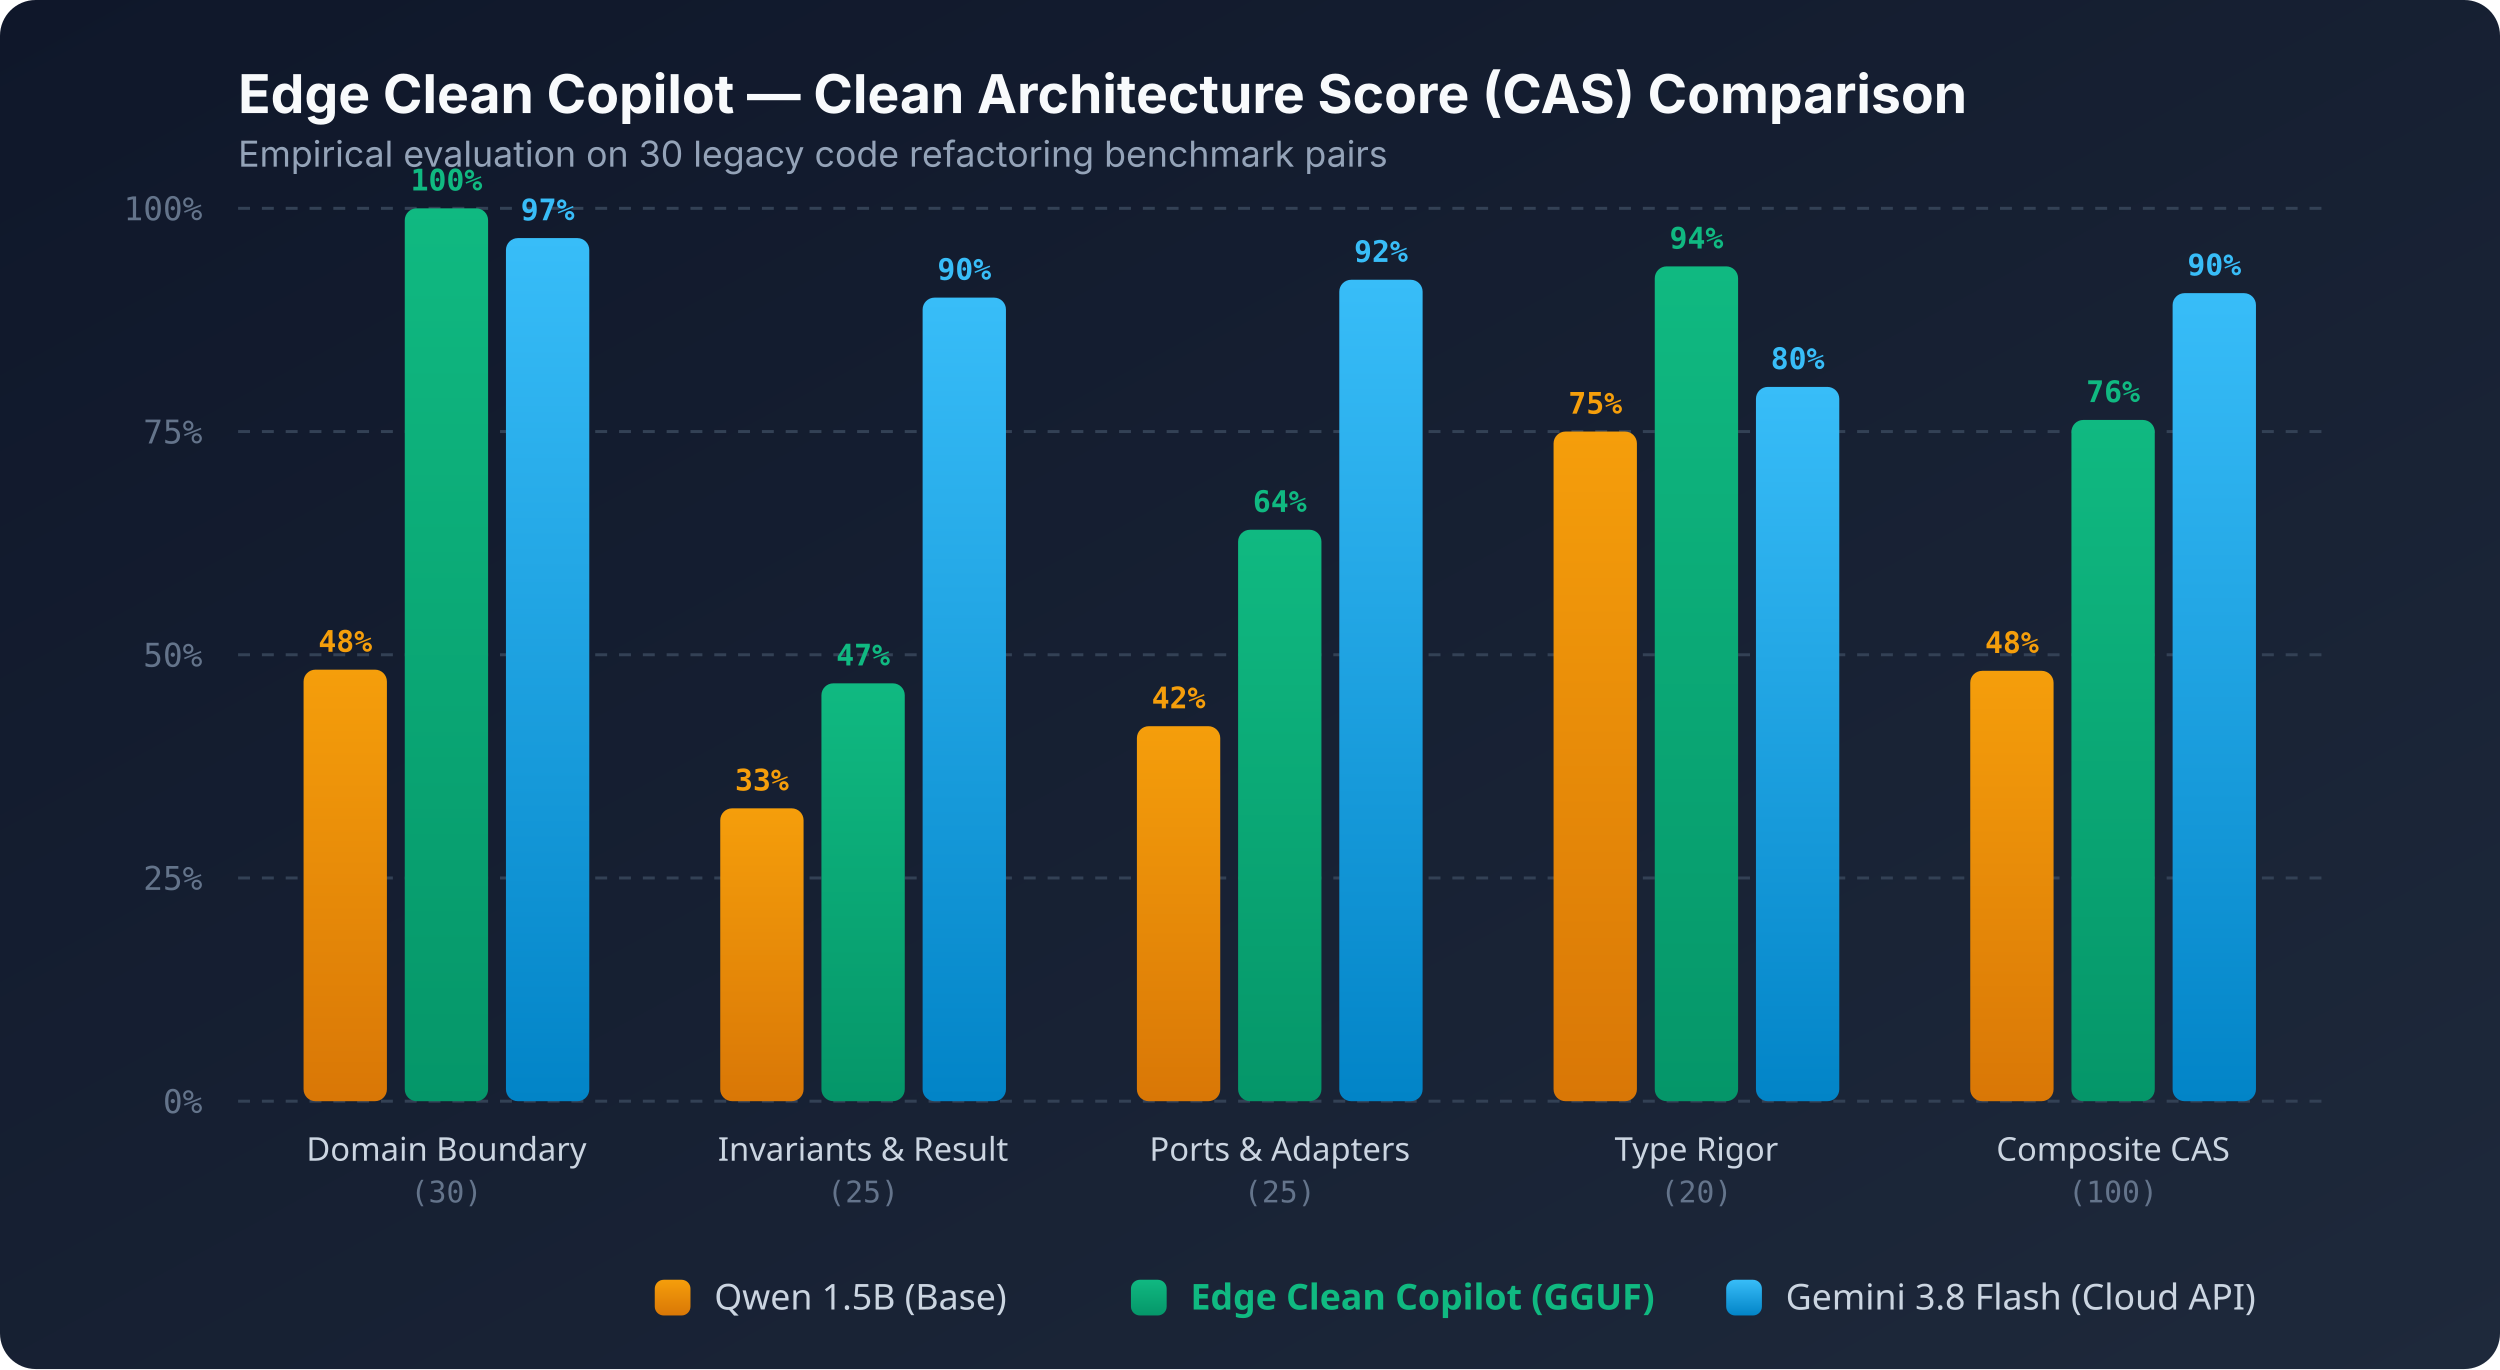
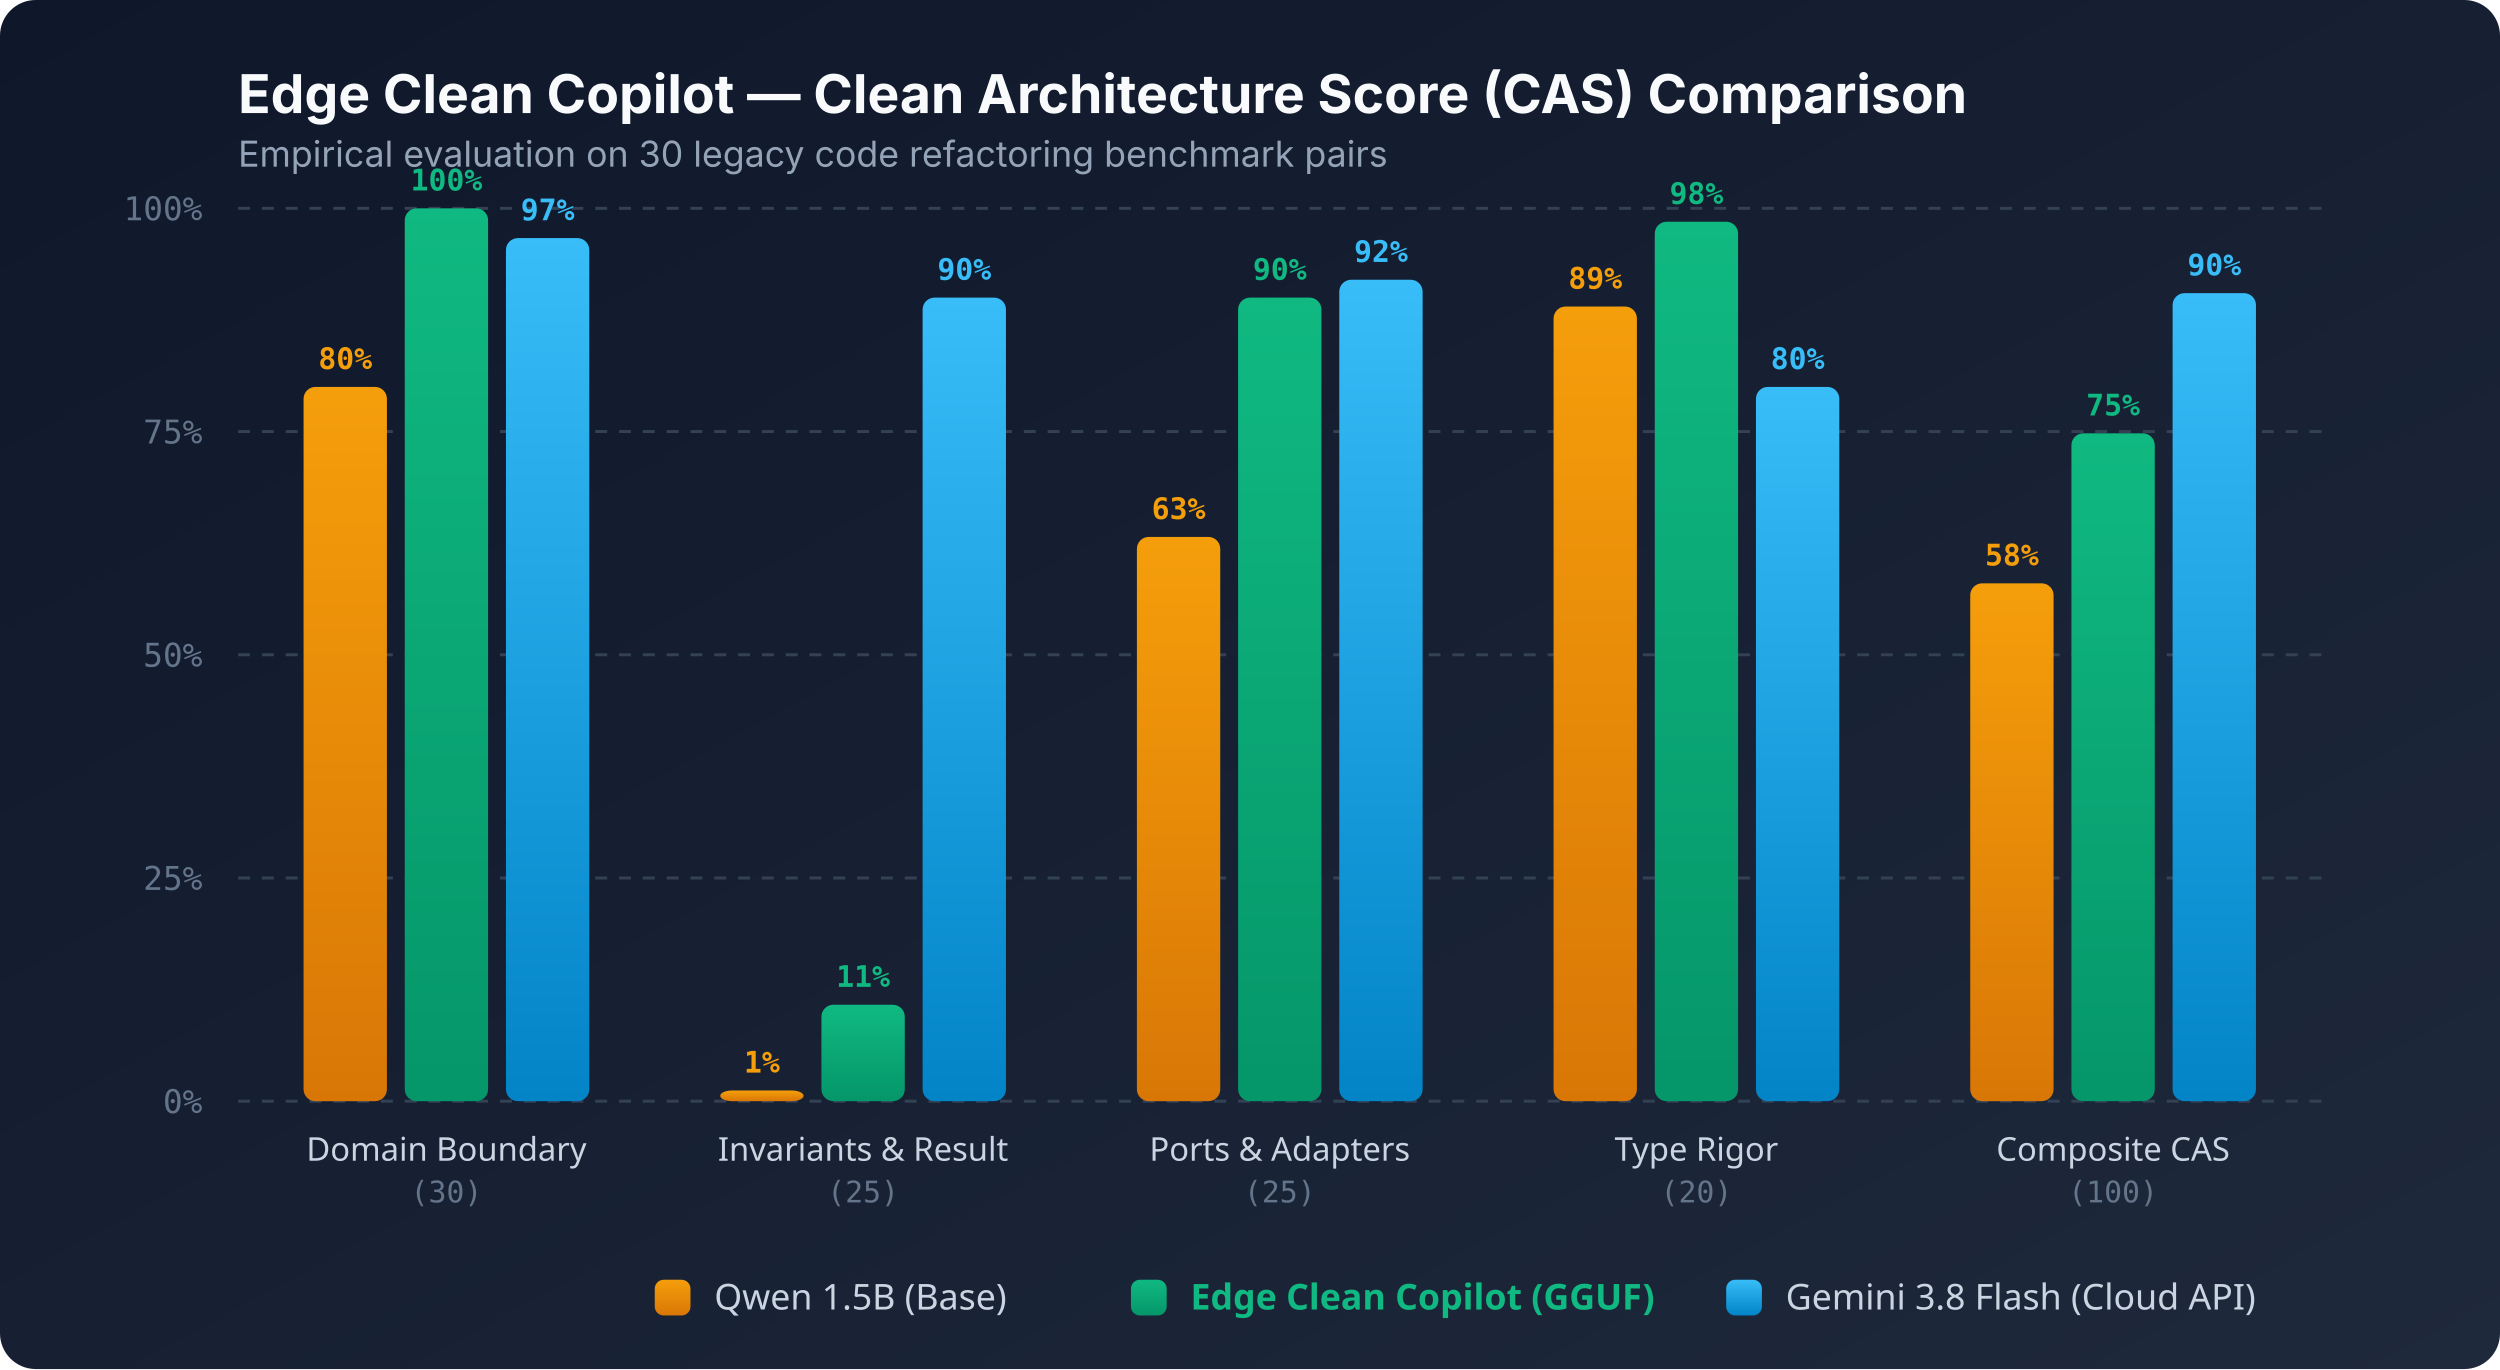
<svg xmlns="http://www.w3.org/2000/svg" viewBox="0 0 840 460" width="100%" height="100%">
  <defs>
    <linearGradient id="bgGrad" x1="0%" y1="0%" x2="100%" y2="100%">
      <stop offset="0%" stop-color="#0f172a" />
      <stop offset="100%" stop-color="#1e293b" />
    </linearGradient>
    <linearGradient id="eccGrad" x1="0%" y1="0%" x2="0%" y2="100%">
      <stop offset="0%" stop-color="#10b981" />
      <stop offset="100%" stop-color="#059669" />
    </linearGradient>
    <linearGradient id="baseGrad" x1="0%" y1="0%" x2="0%" y2="100%">
      <stop offset="0%" stop-color="#f59e0b" />
      <stop offset="100%" stop-color="#d97706" />
    </linearGradient>
    <linearGradient id="cloudGrad" x1="0%" y1="0%" x2="0%" y2="100%">
      <stop offset="0%" stop-color="#38bdf8" />
      <stop offset="100%" stop-color="#0284c7" />
    </linearGradient>
  </defs>
  <rect width="840" height="460" rx="12" fill="url(#bgGrad)" />
  <text x="80" y="38" fill="#f8fafc" font-family="system-ui, -apple-system, sans-serif" font-size="18" font-weight="bold">Edge Clean Copilot — Clean Architecture Score (CAS) Comparison</text>
  <text x="80" y="56" fill="#94a3b8" font-family="system-ui, -apple-system, sans-serif" font-size="12">Empirical evaluation on 30 legacy code refactoring benchmark pairs</text>
  <line x1="80" y1="370.0" x2="780" y2="370.0" stroke="#334155" stroke-dasharray="4,4" stroke-width="1" />
  <text x="68" y="374.0" fill="#64748b" font-family="monospace" font-size="11" text-anchor="end">0%</text>
  <line x1="80" y1="295.0" x2="780" y2="295.0" stroke="#334155" stroke-dasharray="4,4" stroke-width="1" />
  <text x="68" y="299.0" fill="#64748b" font-family="monospace" font-size="11" text-anchor="end">25%</text>
  <line x1="80" y1="220.0" x2="780" y2="220.0" stroke="#334155" stroke-dasharray="4,4" stroke-width="1" />
  <text x="68" y="224.0" fill="#64748b" font-family="monospace" font-size="11" text-anchor="end">50%</text>
  <line x1="80" y1="145.0" x2="780" y2="145.0" stroke="#334155" stroke-dasharray="4,4" stroke-width="1" />
  <text x="68" y="149.0" fill="#64748b" font-family="monospace" font-size="11" text-anchor="end">75%</text>
  <line x1="80" y1="70.0" x2="780" y2="70.0" stroke="#334155" stroke-dasharray="4,4" stroke-width="1" />
  <text x="68" y="74.0" fill="#64748b" font-family="monospace" font-size="11" text-anchor="end">100%</text>
-   <rect x="102.0" y="225.0" width="28" height="145.0" rx="4" fill="url(#baseGrad)" />
-   <text x="116.0" y="219.0" fill="#f59e0b" font-family="monospace" font-size="10" font-weight="bold" text-anchor="middle">48%</text>
+   <rect x="102.0" y="130.0" width="28" height="240.0" rx="4" fill="url(#baseGrad)" />
+   <text x="116.0" y="124.0" fill="#f59e0b" font-family="monospace" font-size="10" font-weight="bold" text-anchor="middle">80%</text>
  <rect x="136.0" y="70.0" width="28" height="300.0" rx="4" fill="url(#eccGrad)" />
  <text x="150.0" y="64.0" fill="#10b981" font-family="monospace" font-size="10" font-weight="bold" text-anchor="middle">100%</text>
  <rect x="170.0" y="80.0" width="28" height="290.0" rx="4" fill="url(#cloudGrad)" />
  <text x="184.0" y="74.0" fill="#38bdf8" font-family="monospace" font-size="10" font-weight="bold" text-anchor="middle">97%</text>
  <text x="150.0" y="390" fill="#cbd5e1" font-family="system-ui, sans-serif" font-size="11" font-weight="500" text-anchor="middle">Domain Boundary</text>
  <text x="150.0" y="404" fill="#64748b" font-family="monospace" font-size="10" text-anchor="middle">(30)</text>
-   <rect x="242.0" y="271.6" width="28" height="98.4" rx="4" fill="url(#baseGrad)" />
-   <text x="256.0" y="265.6" fill="#f59e0b" font-family="monospace" font-size="10" font-weight="bold" text-anchor="middle">33%</text>
-   <rect x="276.0" y="229.6" width="28" height="140.4" rx="4" fill="url(#eccGrad)" />
-   <text x="290.0" y="223.6" fill="#10b981" font-family="monospace" font-size="10" font-weight="bold" text-anchor="middle">47%</text>
+   <rect x="242.0" y="366.4" width="28" height="3.6" rx="4" fill="url(#baseGrad)" />
+   <text x="256.0" y="360.4" fill="#f59e0b" font-family="monospace" font-size="10" font-weight="bold" text-anchor="middle">1%</text>
+   <rect x="276.0" y="337.6" width="28" height="32.4" rx="4" fill="url(#eccGrad)" />
+   <text x="290.0" y="331.6" fill="#10b981" font-family="monospace" font-size="10" font-weight="bold" text-anchor="middle">11%</text>
  <rect x="310.0" y="100.0" width="28" height="270.0" rx="4" fill="url(#cloudGrad)" />
  <text x="324.0" y="94.0" fill="#38bdf8" font-family="monospace" font-size="10" font-weight="bold" text-anchor="middle">90%</text>
  <text x="290.0" y="390" fill="#cbd5e1" font-family="system-ui, sans-serif" font-size="11" font-weight="500" text-anchor="middle">Invariants &amp; Result</text>
  <text x="290.0" y="404" fill="#64748b" font-family="monospace" font-size="10" text-anchor="middle">(25)</text>
-   <rect x="382.0" y="244.0" width="28" height="126.0" rx="4" fill="url(#baseGrad)" />
-   <text x="396.0" y="238.0" fill="#f59e0b" font-family="monospace" font-size="10" font-weight="bold" text-anchor="middle">42%</text>
-   <rect x="416.0" y="178.0" width="28" height="192.0" rx="4" fill="url(#eccGrad)" />
-   <text x="430.0" y="172.0" fill="#10b981" font-family="monospace" font-size="10" font-weight="bold" text-anchor="middle">64%</text>
+   <rect x="382.0" y="180.4" width="28" height="189.6" rx="4" fill="url(#baseGrad)" />
+   <text x="396.0" y="174.4" fill="#f59e0b" font-family="monospace" font-size="10" font-weight="bold" text-anchor="middle">63%</text>
+   <rect x="416.0" y="100.0" width="28" height="270.0" rx="4" fill="url(#eccGrad)" />
+   <text x="430.0" y="94.0" fill="#10b981" font-family="monospace" font-size="10" font-weight="bold" text-anchor="middle">90%</text>
  <rect x="450.0" y="94.0" width="28" height="276.0" rx="4" fill="url(#cloudGrad)" />
  <text x="464.0" y="88.0" fill="#38bdf8" font-family="monospace" font-size="10" font-weight="bold" text-anchor="middle">92%</text>
  <text x="430.0" y="390" fill="#cbd5e1" font-family="system-ui, sans-serif" font-size="11" font-weight="500" text-anchor="middle">Ports &amp; Adapters</text>
  <text x="430.0" y="404" fill="#64748b" font-family="monospace" font-size="10" text-anchor="middle">(25)</text>
-   <rect x="522.0" y="145.0" width="28" height="225.0" rx="4" fill="url(#baseGrad)" />
-   <text x="536.0" y="139.0" fill="#f59e0b" font-family="monospace" font-size="10" font-weight="bold" text-anchor="middle">75%</text>
-   <rect x="556.0" y="89.5" width="28" height="280.5" rx="4" fill="url(#eccGrad)" />
-   <text x="570.0" y="83.5" fill="#10b981" font-family="monospace" font-size="10" font-weight="bold" text-anchor="middle">94%</text>
+   <rect x="522.0" y="103.0" width="28" height="267.0" rx="4" fill="url(#baseGrad)" />
+   <text x="536.0" y="97.0" fill="#f59e0b" font-family="monospace" font-size="10" font-weight="bold" text-anchor="middle">89%</text>
+   <rect x="556.0" y="74.5" width="28" height="295.5" rx="4" fill="url(#eccGrad)" />
+   <text x="570.0" y="68.5" fill="#10b981" font-family="monospace" font-size="10" font-weight="bold" text-anchor="middle">98%</text>
  <rect x="590.0" y="130.0" width="28" height="240.0" rx="4" fill="url(#cloudGrad)" />
  <text x="604.0" y="124.0" fill="#38bdf8" font-family="monospace" font-size="10" font-weight="bold" text-anchor="middle">80%</text>
  <text x="570.0" y="390" fill="#cbd5e1" font-family="system-ui, sans-serif" font-size="11" font-weight="500" text-anchor="middle">Type Rigor</text>
  <text x="570.0" y="404" fill="#64748b" font-family="monospace" font-size="10" text-anchor="middle">(20)</text>
-   <rect x="662.0" y="225.4" width="28" height="144.6" rx="4" fill="url(#baseGrad)" />
-   <text x="676.0" y="219.4" fill="#f59e0b" font-family="monospace" font-size="10" font-weight="bold" text-anchor="middle">48%</text>
-   <rect x="696.0" y="141.1" width="28" height="228.9" rx="4" fill="url(#eccGrad)" />
-   <text x="710.0" y="135.1" fill="#10b981" font-family="monospace" font-size="10" font-weight="bold" text-anchor="middle">76%</text>
+   <rect x="662.0" y="196.0" width="28" height="174.0" rx="4" fill="url(#baseGrad)" />
+   <text x="676.0" y="190.0" fill="#f59e0b" font-family="monospace" font-size="10" font-weight="bold" text-anchor="middle">58%</text>
+   <rect x="696.0" y="145.6" width="28" height="224.4" rx="4" fill="url(#eccGrad)" />
+   <text x="710.0" y="139.6" fill="#10b981" font-family="monospace" font-size="10" font-weight="bold" text-anchor="middle">75%</text>
  <rect x="730.0" y="98.5" width="28" height="271.5" rx="4" fill="url(#cloudGrad)" />
  <text x="744.0" y="92.5" fill="#38bdf8" font-family="monospace" font-size="10" font-weight="bold" text-anchor="middle">90%</text>
  <text x="710.0" y="390" fill="#cbd5e1" font-family="system-ui, sans-serif" font-size="11" font-weight="500" text-anchor="middle">Composite CAS</text>
  <text x="710.0" y="404" fill="#64748b" font-family="monospace" font-size="10" text-anchor="middle">(100)</text>
  <rect x="220" y="430" width="12" height="12" rx="3" fill="url(#baseGrad)" />
  <text x="240" y="440" fill="#cbd5e1" font-family="system-ui, sans-serif" font-size="12">Qwen 1.5B (Base)</text>
  <rect x="380" y="430" width="12" height="12" rx="3" fill="url(#eccGrad)" />
  <text x="400" y="440" fill="#10b981" font-family="system-ui, sans-serif" font-size="12" font-weight="bold">Edge Clean Copilot (GGUF)</text>
  <rect x="580" y="430" width="12" height="12" rx="3" fill="url(#cloudGrad)" />
  <text x="600" y="440" fill="#cbd5e1" font-family="system-ui, sans-serif" font-size="12">Gemini 3.8 Flash (Cloud API)</text>
</svg>
